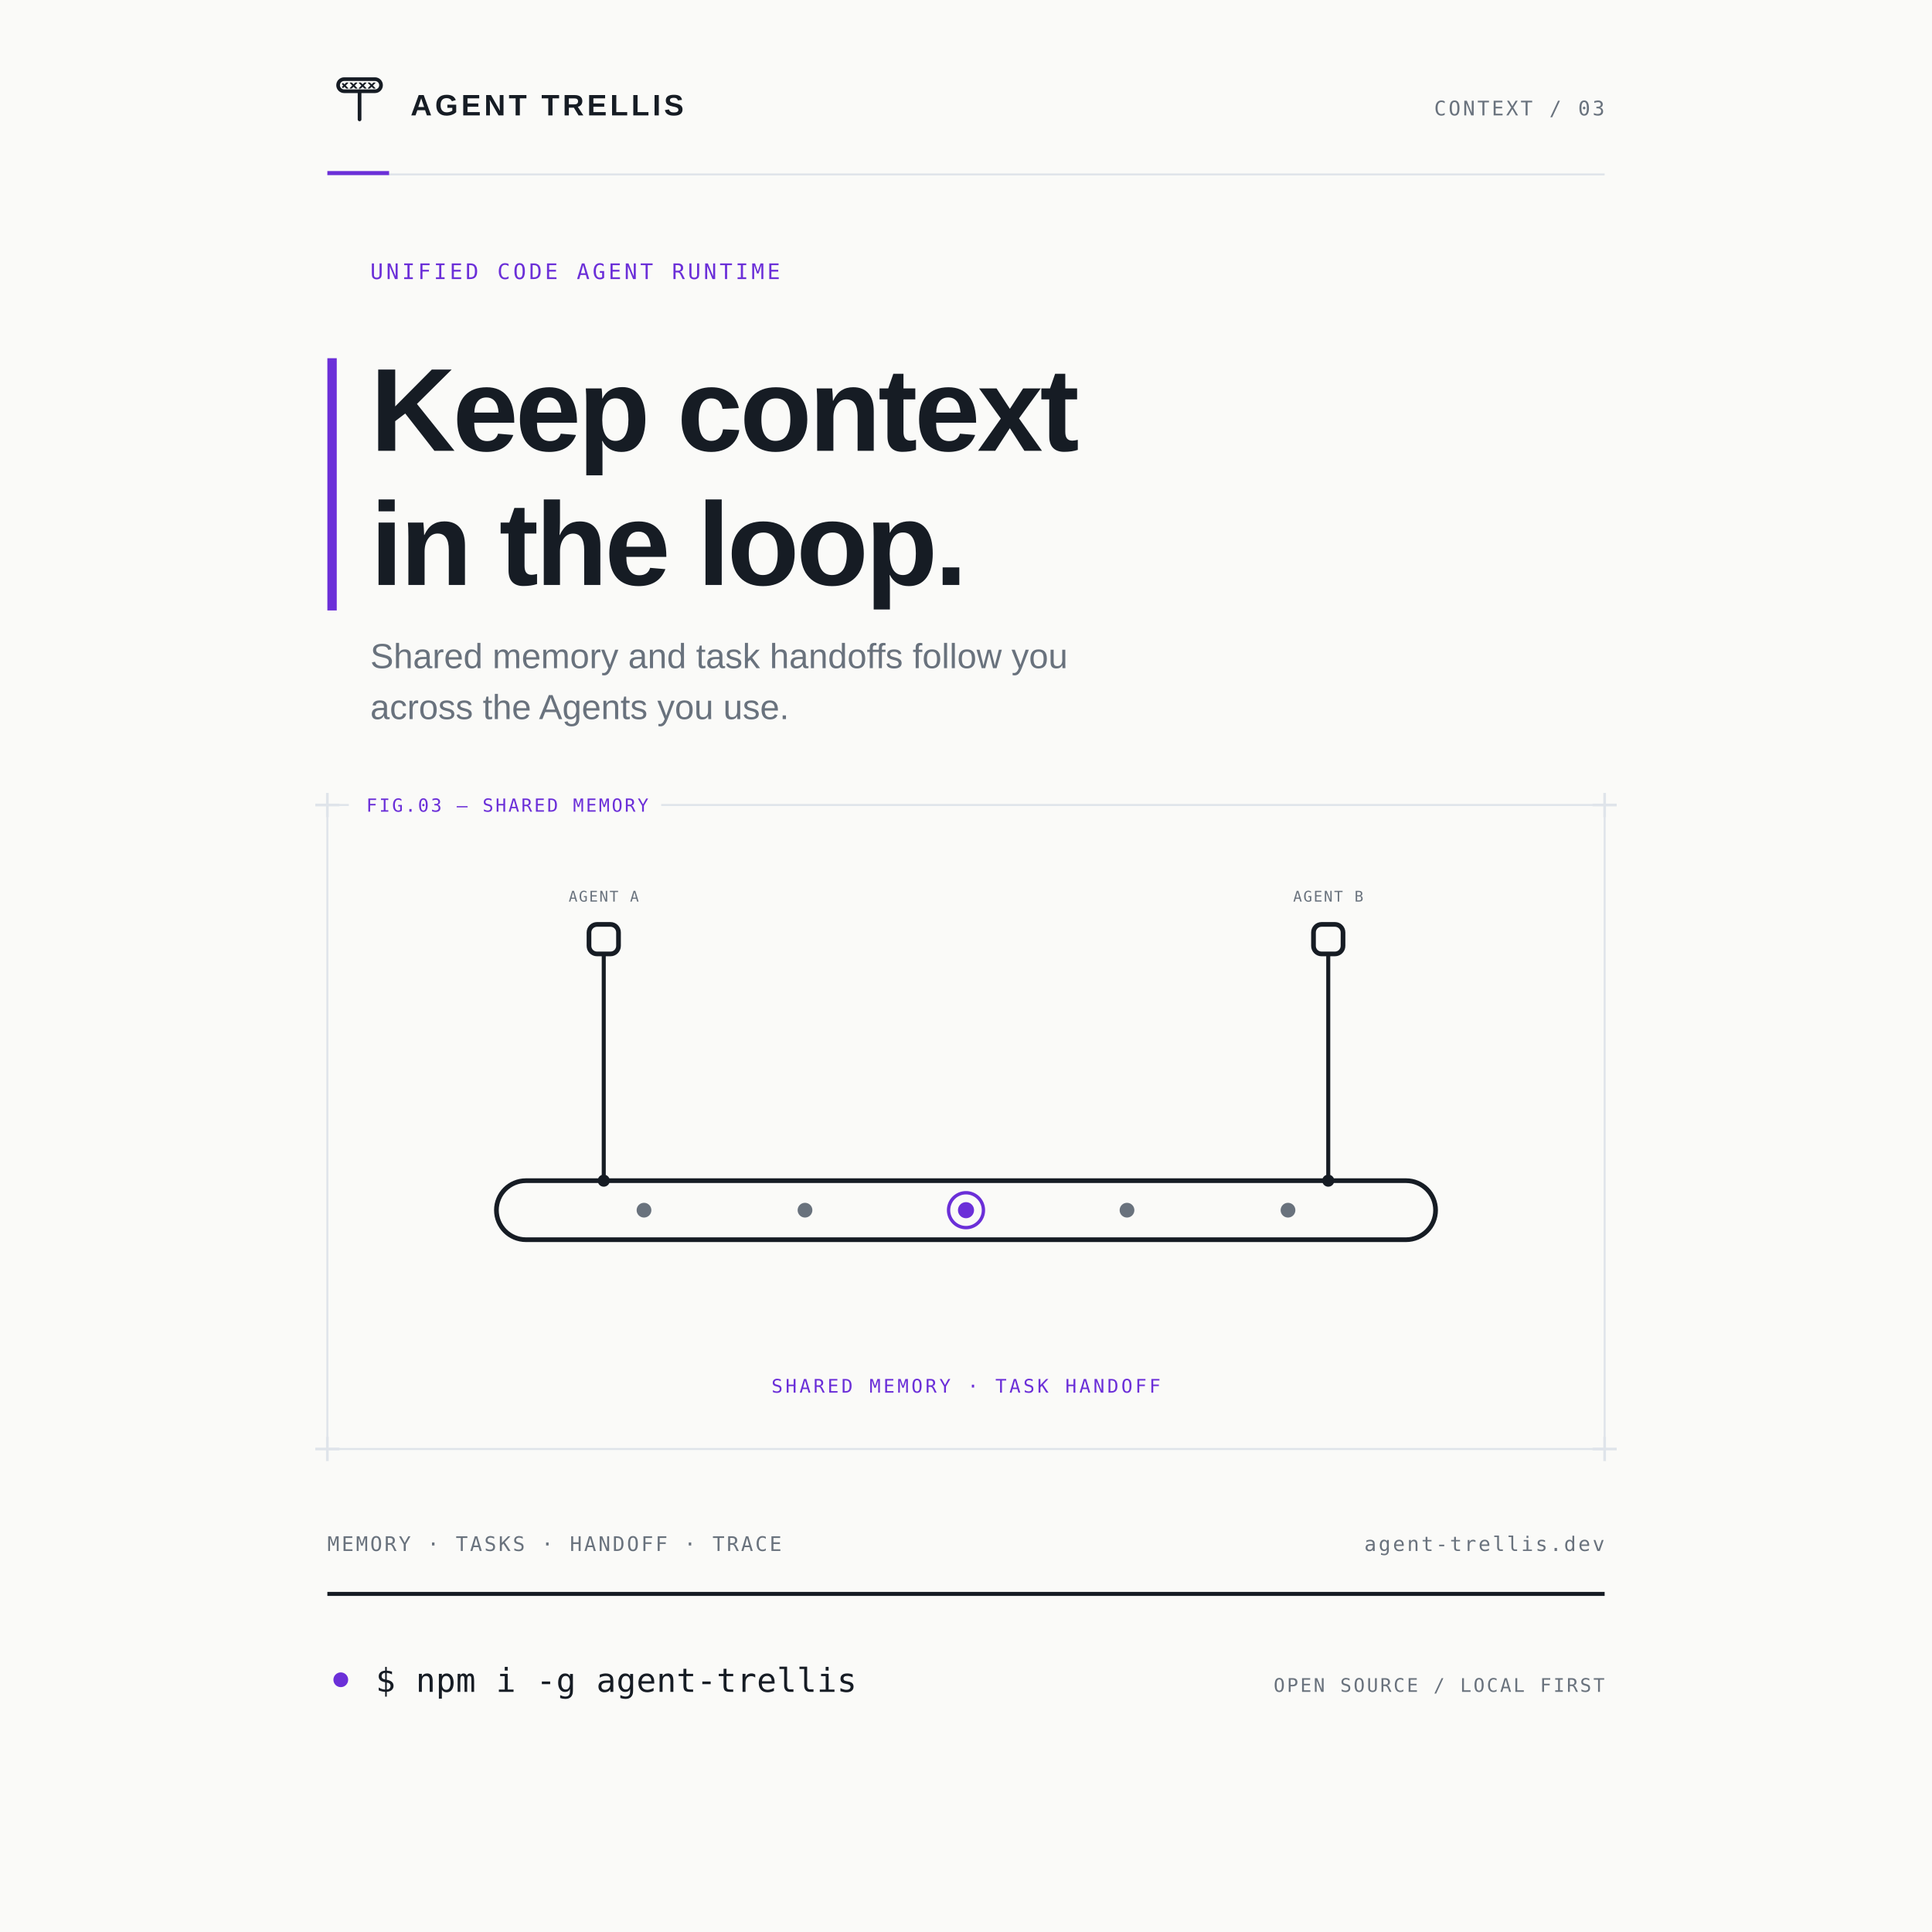
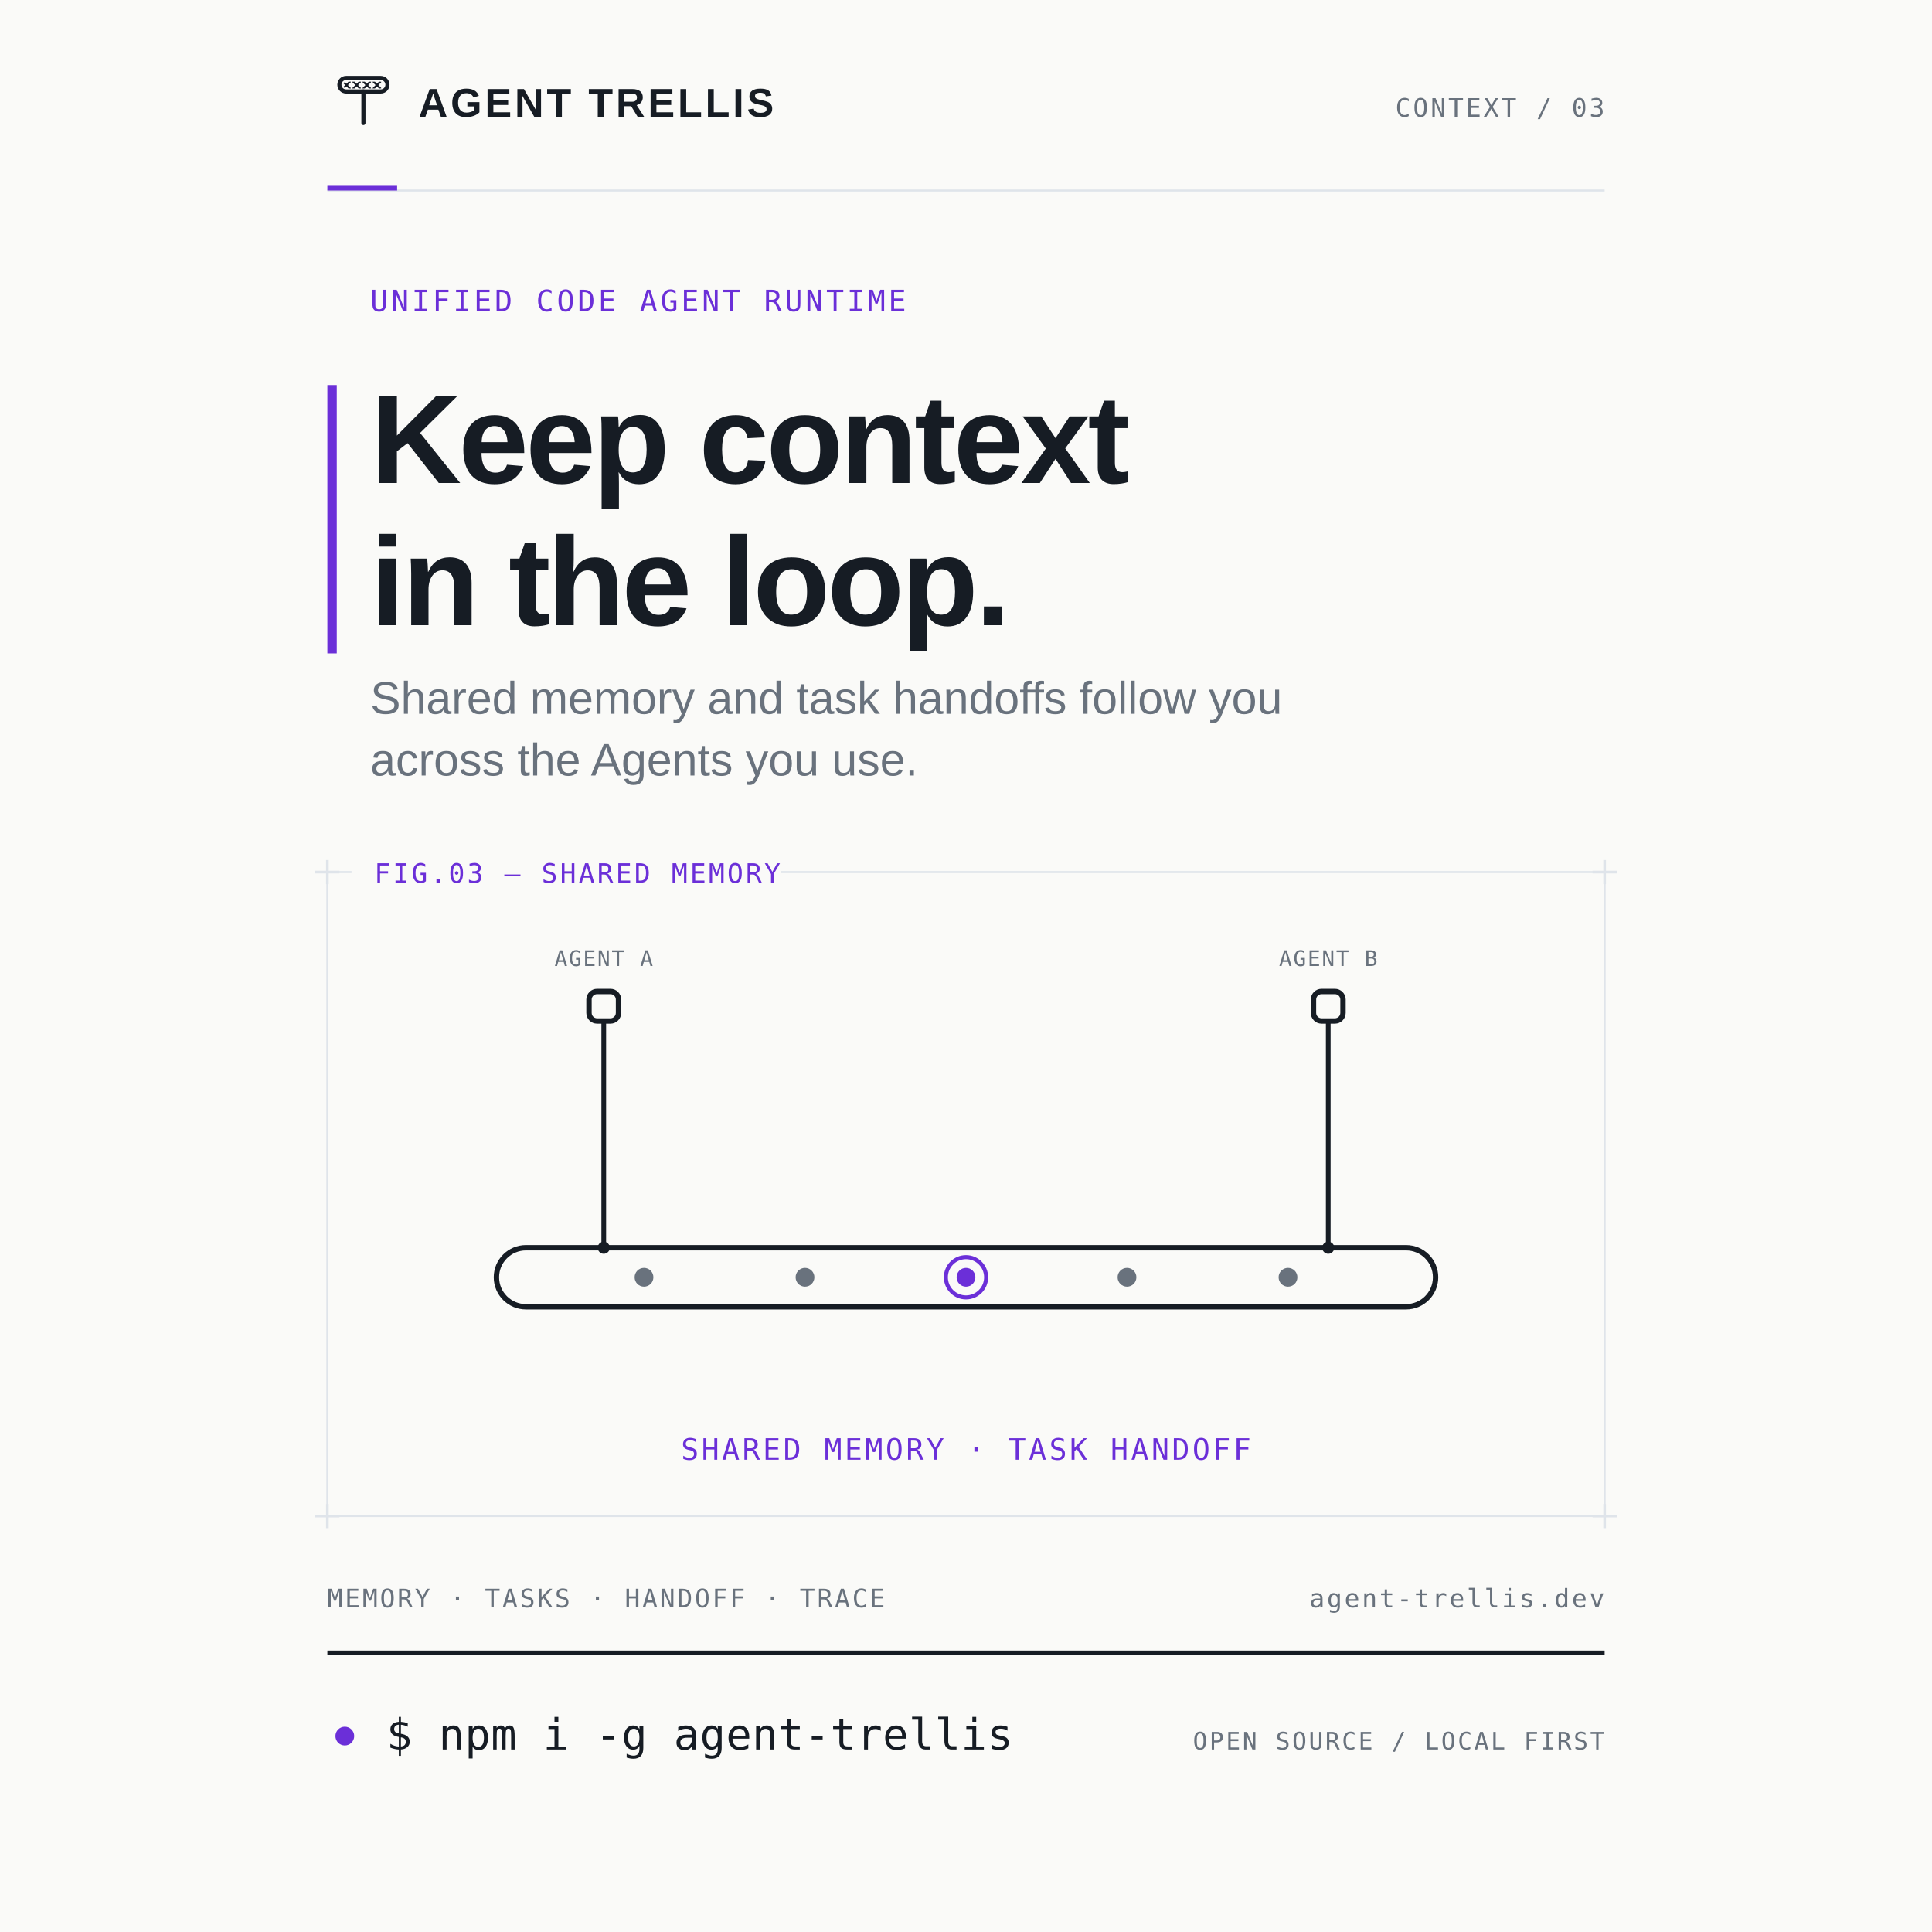
<svg xmlns="http://www.w3.org/2000/svg" width="1440" height="1440" viewBox="0 0 1440 1440">
  <rect width="1440" height="1440" fill="#fafaf8" />
  <g transform="translate(180 0)">
-     <g transform="translate(64 50) scale(0.5)" fill="none" stroke="#161c24" stroke-linecap="round">
+     <g transform="translate(64 48) scale(0.56)" fill="none" stroke="#161c24" stroke-linecap="round">
      <defs>
-         <clipPath id="v3-beam-64-50">
+         <clipPath id="v3-beam-64-48">
          <rect x="21" y="23" width="54" height="9" rx="4.5" />
        </clipPath>
      </defs>
      <rect x="16" y="18" width="64" height="18" rx="9" stroke-width="5.5" />
-       <g stroke-width="2.6" clip-path="url(#v3-beam-64-50)">
+       <g stroke-width="2.6" clip-path="url(#v3-beam-64-48)">
        <path d="M-60 32 L-51 23" />
        <path d="M-60 23 L-51 32" />
        <path d="M-46.5 32 L-37.5 23" />
        <path d="M-46.5 23 L-37.5 32" />
        <path d="M-33 32 L-24 23" />
        <path d="M-33 23 L-24 32" />
        <path d="M-19.5 32 L-10.5 23" />
        <path d="M-19.5 23 L-10.5 32" />
        <path d="M-6 32 L3 23" />
        <path d="M-6 23 L3 32" />
        <path d="M7.5 32 L16.5 23" />
        <path d="M7.5 23 L16.5 32" />
        <path d="M21 32 L30 23" />
        <path d="M21 23 L30 32" />
        <path d="M34.5 32 L43.5 23" />
        <path d="M34.5 23 L43.5 32" />
        <path d="M48 32 L57 23" />
        <path d="M48 23 L57 32" />
        <path d="M61.5 32 L70.5 23" />
        <path d="M61.5 23 L70.5 32" />
        <path d="M75 32 L84 23" />
        <path d="M75 23 L84 32" />
        <path d="M88.5 32 L97.5 23" />
        <path d="M88.5 23 L97.5 32" />
        <path d="M102 32 L111 23" />
        <path d="M102 23 L111 32" />
      </g>
      <path d="M48 36 V78" stroke-width="5.5" />
    </g>
-     <text x="126" y="86" text-anchor="start" font-family="Helvetica Neue, PingFang SC, Arial, sans-serif" font-size="22" font-weight="700" letter-spacing="2.4" fill="#161c24">AGENT TRELLIS</text>
-     <text x="1016" y="86" text-anchor="end" font-family="Menlo, SFMono-Regular, monospace" font-size="15" font-weight="400" letter-spacing="1.7" fill="#69727d">CONTEXT / 03</text>
-     <path d="M64 130 H1016" stroke="#dfe4ea" stroke-width="1.5" />
-     <rect x="64" y="127.5" width="46" height="3" fill="#6b2fd8" />
-     <text x="96" y="208" text-anchor="start" font-family="Menlo, SFMono-Regular, monospace" font-size="16" font-weight="400" letter-spacing="2.2" fill="#6b2fd8">UNIFIED CODE AGENT RUNTIME</text>
-     <rect x="64" y="267" width="7" height="188" fill="#6b2fd8" />
-     <text x="96" y="336" text-anchor="start" font-family="Helvetica Neue, PingFang SC, Arial, sans-serif" font-size="88" font-weight="800" letter-spacing="-2.2" fill="#161c24">Keep context</text>
-     <text x="96" y="436" text-anchor="start" font-family="Helvetica Neue, PingFang SC, Arial, sans-serif" font-size="88" font-weight="800" letter-spacing="-2.2" fill="#161c24">in the loop.</text>
-     <text x="96" y="498" text-anchor="start" font-family="Helvetica Neue, PingFang SC, Arial, sans-serif" font-size="26" font-weight="450" letter-spacing="0" fill="#69727d">Shared memory and task handoffs follow you</text>
-     <text x="96" y="536" text-anchor="start" font-family="Helvetica Neue, PingFang SC, Arial, sans-serif" font-size="26" font-weight="450" letter-spacing="0" fill="#69727d">across the Agents you use.</text>
+     <text x="132" y="87" text-anchor="start" font-family="Helvetica Neue, PingFang SC, Arial, sans-serif" font-size="30" font-weight="700" letter-spacing="2.2" fill="#161c24">AGENT TRELLIS</text>
+     <text x="1016" y="87" text-anchor="end" font-family="Menlo, SFMono-Regular, monospace" font-size="19" font-weight="400" letter-spacing="1.7" fill="#69727d">CONTEXT / 03</text>
+     <path d="M64 142 H1016" stroke="#dfe4ea" stroke-width="1.5" />
+     <rect x="64" y="138.5" width="52" height="3.5" fill="#6b2fd8" />
+     <text x="96" y="232" text-anchor="start" font-family="Menlo, SFMono-Regular, monospace" font-size="22" font-weight="400" letter-spacing="2.2" fill="#6b2fd8">UNIFIED CODE AGENT RUNTIME</text>
+     <rect x="64" y="287" width="7" height="200" fill="#6b2fd8" />
+     <text x="96" y="360" text-anchor="start" font-family="Helvetica Neue, PingFang SC, Arial, sans-serif" font-size="94" font-weight="800" letter-spacing="-2.2" fill="#161c24">Keep context</text>
+     <text x="96" y="466" text-anchor="start" font-family="Helvetica Neue, PingFang SC, Arial, sans-serif" font-size="94" font-weight="800" letter-spacing="-2.2" fill="#161c24">in the loop.</text>
+     <text x="96" y="532" text-anchor="start" font-family="Helvetica Neue, PingFang SC, Arial, sans-serif" font-size="34" font-weight="450" letter-spacing="0" fill="#69727d">Shared memory and task handoffs follow you</text>
+     <text x="96" y="578" text-anchor="start" font-family="Helvetica Neue, PingFang SC, Arial, sans-serif" font-size="34" font-weight="450" letter-spacing="0" fill="#69727d">across the Agents you use.</text>
    <g>
-       <rect x="64" y="600" width="952" height="480" fill="none" stroke="#dfe4ea" stroke-width="1.5" />
-       <path d="M55 600 H73 M64 591 V609" fill="none" stroke="#dfe4ea" stroke-width="2" />
-       <path d="M1007 600 H1025 M1016 591 V609" fill="none" stroke="#dfe4ea" stroke-width="2" />
-       <path d="M55 1080 H73 M64 1071 V1089" fill="none" stroke="#dfe4ea" stroke-width="2" />
-       <path d="M1007 1080 H1025 M1016 1071 V1089" fill="none" stroke="#dfe4ea" stroke-width="2" />
-       <rect x="80" y="584" width="232.8" height="32" fill="#fafaf8" />
-       <text x="93" y="605" text-anchor="start" font-family="Menlo, SFMono-Regular, monospace" font-size="13.5" font-weight="400" letter-spacing="1.5" fill="#6b2fd8">FIG.03 — SHARED MEMORY</text>
+       <rect x="64" y="650" width="952" height="480" fill="none" stroke="#dfe4ea" stroke-width="1.5" />
+       <path d="M55 650 H73 M64 641 V659" fill="none" stroke="#dfe4ea" stroke-width="2" />
+       <path d="M1007 650 H1025 M1016 641 V659" fill="none" stroke="#dfe4ea" stroke-width="2" />
+       <path d="M55 1130 H73 M64 1121 V1139" fill="none" stroke="#dfe4ea" stroke-width="2" />
+       <path d="M1007 1130 H1025 M1016 1121 V1139" fill="none" stroke="#dfe4ea" stroke-width="2" />
+       <rect x="82" y="628" width="320" height="44" fill="#fafaf8" />
+       <text x="99" y="658" text-anchor="start" font-family="Menlo, SFMono-Regular, monospace" font-size="20" font-weight="400" letter-spacing="1.8" fill="#6b2fd8">FIG.03 — SHARED MEMORY</text>
    </g>
-     <g>
-       <rect x="259" y="689" width="22" height="22" rx="6" fill="none" stroke="#161c24" stroke-width="3.5" />
-       <rect x="799" y="689" width="22" height="22" rx="6" fill="none" stroke="#161c24" stroke-width="3.5" />
-       <text x="270" y="672" text-anchor="middle" font-family="Menlo, SFMono-Regular, monospace" font-size="11" font-weight="400" letter-spacing="1" fill="#69727d">AGENT A</text>
-       <text x="810" y="672" text-anchor="middle" font-family="Menlo, SFMono-Regular, monospace" font-size="11" font-weight="400" letter-spacing="1" fill="#69727d">AGENT B</text>
-       <path d="M270 711 V880 M810 711 V880" fill="none" stroke="#161c24" stroke-width="3" />
-       <circle cx="270" cy="880" r="4.5" fill="#161c24" />
-       <circle cx="810" cy="880" r="4.5" fill="#161c24" />
-       <rect x="190" y="880" width="700" height="44" rx="22" fill="none" stroke="#161c24" stroke-width="3.5" />
-       <g fill="#69727d">
-         <circle cx="300" cy="902" r="5.5" />
-         <circle cx="420" cy="902" r="5.5" />
-         <circle cx="660" cy="902" r="5.5" />
-         <circle cx="780" cy="902" r="5.5" />
+     <g transform="translate(0 50)">
+       <g>
+         <rect x="259" y="689" width="22" height="22" rx="6" fill="none" stroke="#161c24" stroke-width="4" />
+         <rect x="799" y="689" width="22" height="22" rx="6" fill="none" stroke="#161c24" stroke-width="4" />
+         <text x="270" y="670" text-anchor="middle" font-family="Menlo, SFMono-Regular, monospace" font-size="16" font-weight="400" letter-spacing="1" fill="#69727d">AGENT A</text>
+         <text x="810" y="670" text-anchor="middle" font-family="Menlo, SFMono-Regular, monospace" font-size="16" font-weight="400" letter-spacing="1" fill="#69727d">AGENT B</text>
+         <path d="M270 711 V880 M810 711 V880" fill="none" stroke="#161c24" stroke-width="3.5" />
+         <circle cx="270" cy="880" r="4.5" fill="#161c24" />
+         <circle cx="810" cy="880" r="4.5" fill="#161c24" />
+         <rect x="190" y="880" width="700" height="44" rx="22" fill="none" stroke="#161c24" stroke-width="4" />
+         <g fill="#69727d">
+           <circle cx="300" cy="902" r="7" />
+           <circle cx="420" cy="902" r="7" />
+           <circle cx="660" cy="902" r="7" />
+           <circle cx="780" cy="902" r="7" />
+         </g>
+         <circle cx="540" cy="902" r="15" fill="none" stroke="#6b2fd8" stroke-width="3" />
+         <circle cx="540" cy="902" r="7" fill="#6b2fd8" />
      </g>
-       <circle cx="540" cy="902" r="13" fill="none" stroke="#6b2fd8" stroke-width="2.5" />
-       <circle cx="540" cy="902" r="6" fill="#6b2fd8" />
    </g>
-     <text x="540" y="1038" text-anchor="middle" font-family="Menlo, SFMono-Regular, monospace" font-size="14" font-weight="400" letter-spacing="2" fill="#6b2fd8">SHARED MEMORY · TASK HANDOFF</text>
-     <text x="64" y="1156" text-anchor="start" font-family="Menlo, SFMono-Regular, monospace" font-size="15" font-weight="400" letter-spacing="1.6" fill="#69727d">MEMORY · TASKS · HANDOFF · TRACE</text>
-     <text x="1016" y="1156" text-anchor="end" font-family="Menlo, SFMono-Regular, monospace" font-size="15" font-weight="400" letter-spacing="1.6" fill="#69727d">agent-trellis.dev</text>
-     <path d="M64 1188 H1016" stroke="#161c24" stroke-width="3" />
-     <circle cx="74" cy="1252" r="5.5" fill="#6b2fd8" />
-     <text x="100" y="1261" text-anchor="start" font-family="Menlo, SFMono-Regular, monospace" font-size="24.5" font-weight="500" letter-spacing="0.2" fill="#161c24">$ npm i -g agent-trellis</text>
-     <text x="1016" y="1261" text-anchor="end" font-family="Menlo, SFMono-Regular, monospace" font-size="14" font-weight="400" letter-spacing="1.5" fill="#69727d">OPEN SOURCE / LOCAL FIRST</text>
+     <text x="540" y="1088" text-anchor="middle" font-family="Menlo, SFMono-Regular, monospace" font-size="22" font-weight="400" letter-spacing="2" fill="#6b2fd8">SHARED MEMORY · TASK HANDOFF</text>
+     <text x="64" y="1198" text-anchor="start" font-family="Menlo, SFMono-Regular, monospace" font-size="19" font-weight="400" letter-spacing="1.6" fill="#69727d">MEMORY · TASKS · HANDOFF · TRACE</text>
+     <text x="1016" y="1198" text-anchor="end" font-family="Menlo, SFMono-Regular, monospace" font-size="19" font-weight="400" letter-spacing="1.6" fill="#69727d">agent-trellis.dev</text>
+     <path d="M64 1232 H1016" stroke="#161c24" stroke-width="3.5" />
+     <circle cx="77" cy="1294" r="7" fill="#6b2fd8" />
+     <text x="108" y="1304" text-anchor="start" font-family="Menlo, SFMono-Regular, monospace" font-size="32" font-weight="500" letter-spacing="0.2" fill="#161c24">$ npm i -g agent-trellis</text>
+     <text x="1016" y="1304" text-anchor="end" font-family="Menlo, SFMono-Regular, monospace" font-size="18" font-weight="400" letter-spacing="1.5" fill="#69727d">OPEN SOURCE / LOCAL FIRST</text>
  </g>
</svg>
